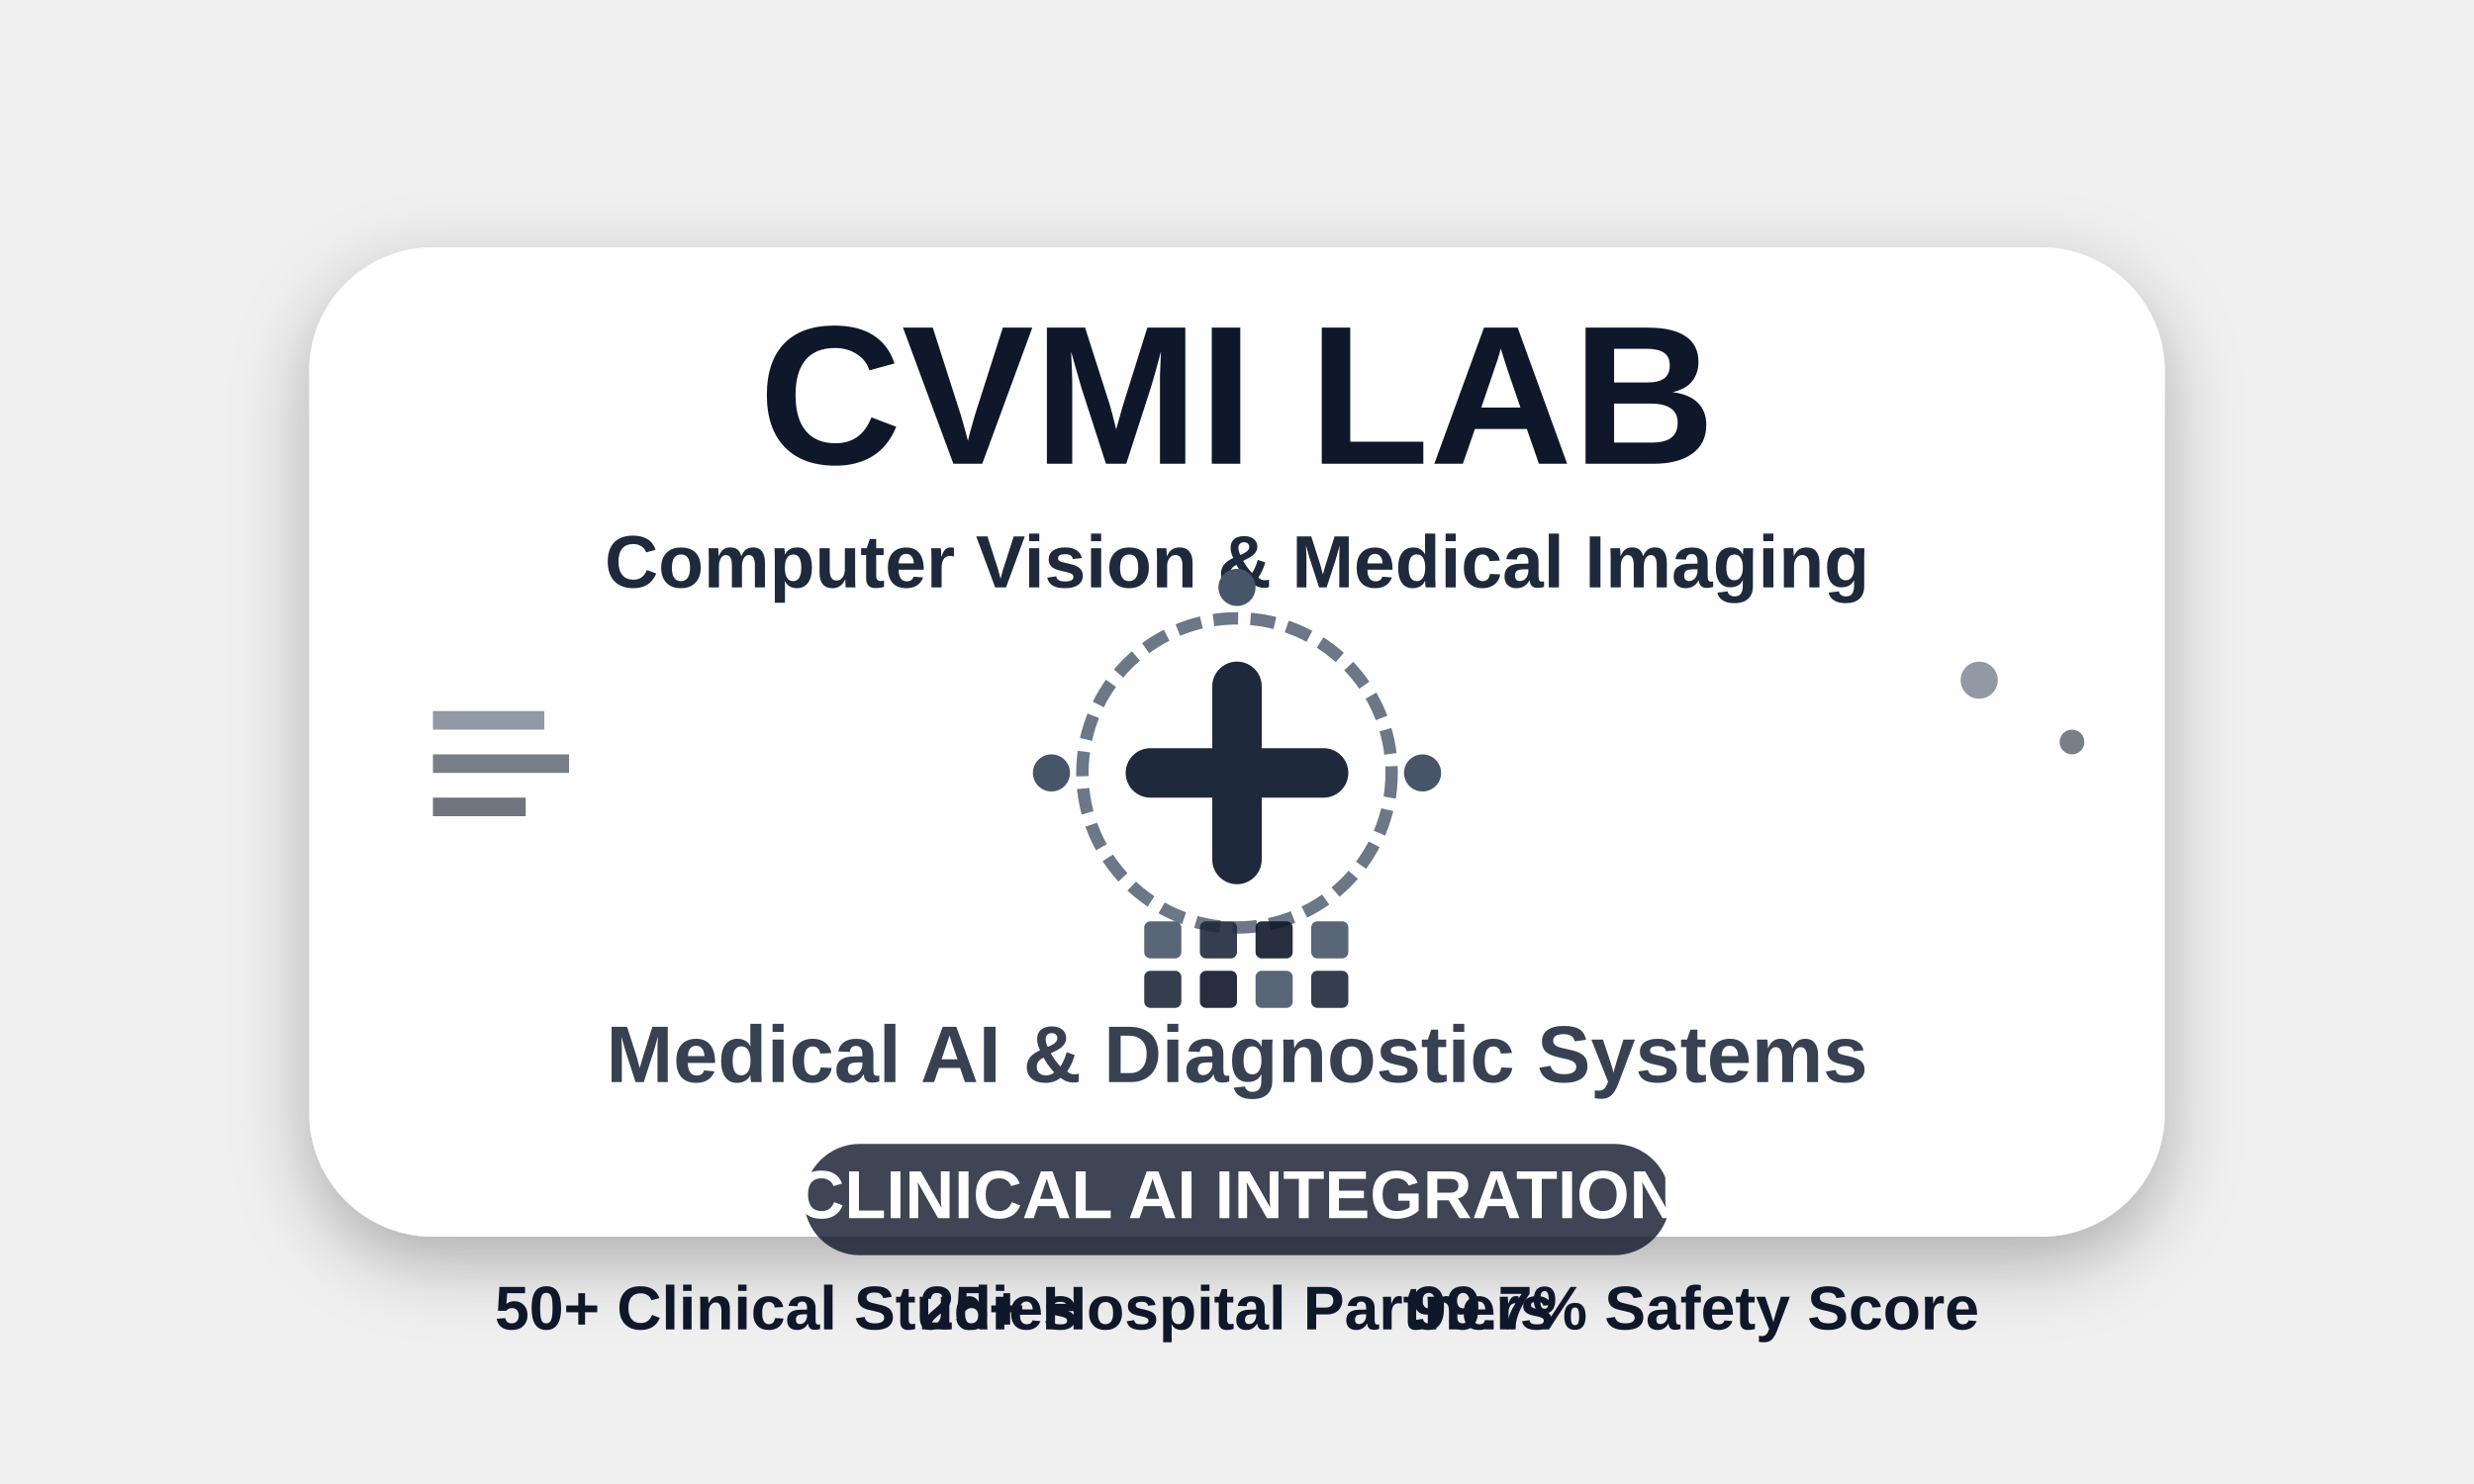
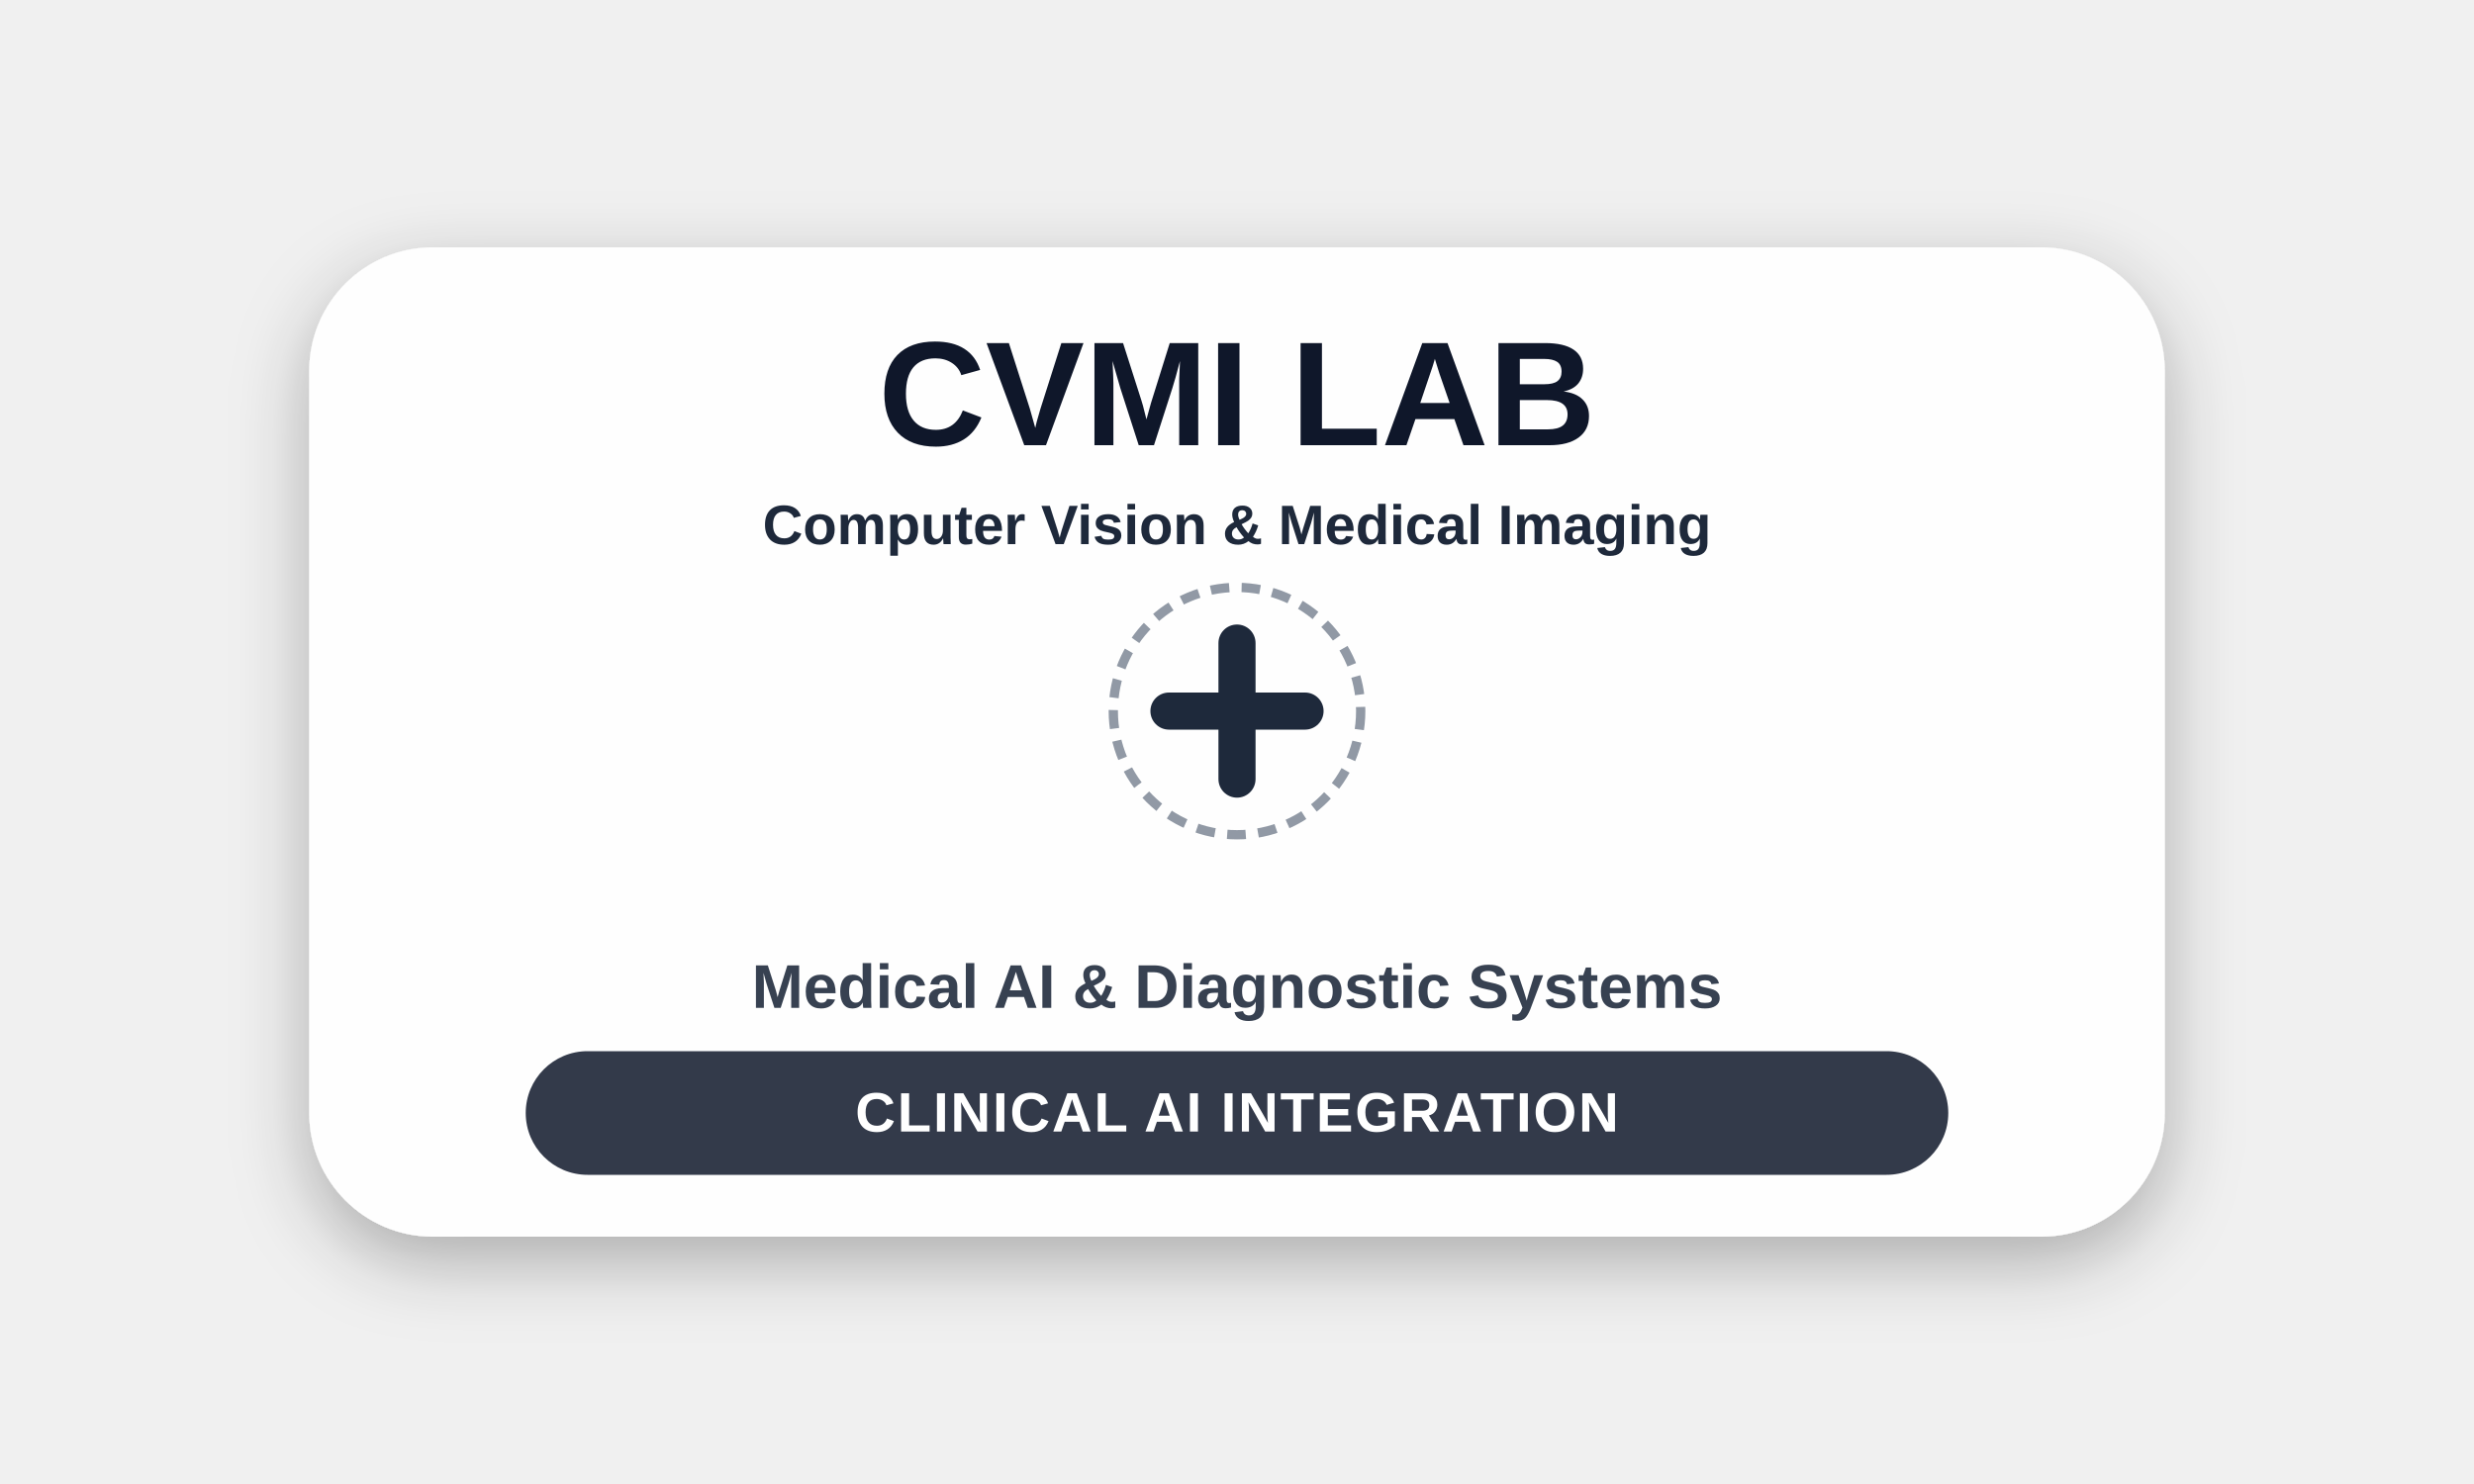
<svg xmlns="http://www.w3.org/2000/svg" viewBox="0 0 400 240" style="background: linear-gradient(135deg, #0f172a 0%, #1e293b 50%, #475569 100%);">
  <defs>
-     <filter id="glow" x="-20%" y="-20%" width="140%" height="140%">
-       <feGaussianBlur stdDeviation="3" result="coloredBlur" />
-       <feMerge>
-         <feMergeNode in="coloredBlur" />
-         <feMergeNode in="SourceGraphic" />
-       </feMerge>
-     </filter>
    <filter id="shadow" x="-20%" y="-20%" width="140%" height="140%">
      <feDropShadow dx="0" dy="4" stdDeviation="6" flood-opacity="0.3" />
    </filter>
  </defs>
  <rect x="50" y="40" width="300" height="160" rx="20" fill="white" opacity="0.95" filter="url(#shadow)" />
-   <text x="200" y="75" text-anchor="middle" font-family="Arial, sans-serif" font-size="32" font-weight="bold" fill="#0f172a">
+   <text x="200" y="72" text-anchor="middle" font-family="Arial, sans-serif" font-size="24" font-weight="bold" fill="#0f172a">
    CVMI LAB
  </text>
-   <text x="200" y="95" text-anchor="middle" font-family="Arial, sans-serif" font-size="12" font-weight="600" fill="#1e293b">
+   <text x="200" y="88" text-anchor="middle" font-family="Arial, sans-serif" font-size="9" font-weight="600" fill="#1e293b">
    Computer Vision &amp; Medical Imaging
  </text>
-   <g transform="translate(200, 125)">
-     <rect x="-18" y="-4" width="36" height="8" fill="#1e293b" rx="4" />
-     <rect x="-4" y="-18" width="8" height="36" fill="#1e293b" rx="4" />
-     <circle r="25" fill="none" stroke="#475569" stroke-width="2" stroke-dasharray="4,2" opacity="0.8">
+   <g transform="translate(200, 115)">
+     <rect x="-14" y="-3" width="28" height="6" fill="#1e293b" rx="3" />
+     <rect x="-3" y="-14" width="6" height="28" fill="#1e293b" rx="3" />
+     <circle r="20" fill="none" stroke="#475569" stroke-width="1.5" stroke-dasharray="3,2" opacity="0.6">
      <animateTransform attributeName="transform" type="rotate" values="0;360" dur="6s" repeatCount="indefinite" />
    </circle>
-     <g transform="translate(0, 30)" opacity="0.9">
-       <rect x="-15" y="-6" width="6" height="6" fill="#475569" rx="1">
-         <animate attributeName="fill-opacity" values="0.5;1;0.5" dur="1.5s" repeatCount="indefinite" />
-       </rect>
-       <rect x="-6" y="-6" width="6" height="6" fill="#1e293b" rx="1">
-         <animate attributeName="fill-opacity" values="0.5;1;0.5" dur="1.8s" repeatCount="indefinite" />
-       </rect>
-       <rect x="3" y="-6" width="6" height="6" fill="#0f172a" rx="1">
-         <animate attributeName="fill-opacity" values="0.5;1;0.5" dur="2.1s" repeatCount="indefinite" />
-       </rect>
-       <rect x="12" y="-6" width="6" height="6" fill="#475569" rx="1">
-         <animate attributeName="fill-opacity" values="0.5;1;0.5" dur="1.7s" repeatCount="indefinite" />
-       </rect>
-       <rect x="-15" y="2" width="6" height="6" fill="#1e293b" rx="1">
-         <animate attributeName="fill-opacity" values="0.5;1;0.5" dur="1.9s" repeatCount="indefinite" />
-       </rect>
-       <rect x="-6" y="2" width="6" height="6" fill="#0f172a" rx="1">
-         <animate attributeName="fill-opacity" values="0.5;1;0.5" dur="2.2s" repeatCount="indefinite" />
-       </rect>
-       <rect x="3" y="2" width="6" height="6" fill="#475569" rx="1">
-         <animate attributeName="fill-opacity" values="0.5;1;0.5" dur="1.6s" repeatCount="indefinite" />
-       </rect>
-       <rect x="12" y="2" width="6" height="6" fill="#1e293b" rx="1">
-         <animate attributeName="fill-opacity" values="0.5;1;0.5" dur="2.0s" repeatCount="indefinite" />
-       </rect>
-     </g>
-     <circle cx="-30" cy="0" r="3" fill="#475569">
-       <animate attributeName="fill-opacity" values="0.6;1;0.6" dur="2.5s" repeatCount="indefinite" />
-     </circle>
-     <circle cx="30" cy="0" r="3" fill="#475569">
-       <animate attributeName="fill-opacity" values="0.6;1;0.6" dur="2.8s" repeatCount="indefinite" />
-     </circle>
-     <circle cx="0" cy="-30" r="3" fill="#475569">
-       <animate attributeName="fill-opacity" values="0.6;1;0.6" dur="2.1s" repeatCount="indefinite" />
-     </circle>
  </g>
-   <text x="200" y="175" text-anchor="middle" font-family="Arial, sans-serif" font-size="13" font-weight="600" fill="#374151">
+   <text x="200" y="163" text-anchor="middle" font-family="Arial, sans-serif" font-size="10" font-weight="600" fill="#374151">
    Medical AI &amp; Diagnostic Systems
  </text>
-   <rect x="130" y="185" width="140" height="18" rx="9" fill="#0f172a" opacity="0.8" />
-   <text x="200" y="197" text-anchor="middle" font-family="Arial, sans-serif" font-size="11" font-weight="bold" fill="white">
+   <rect x="85" y="170" width="230" height="20" rx="10" fill="#0f172a" opacity="0.85" />
+   <text x="200" y="183" text-anchor="middle" font-family="Arial, sans-serif" font-size="9" font-weight="bold" fill="white" letter-spacing="0.3">
    CLINICAL AI INTEGRATION
  </text>
-   <g opacity="0.6">
-     <rect x="70" y="115" width="18" height="3" fill="#475569">
-       <animate attributeName="width" values="18;28;18" dur="2s" repeatCount="indefinite" />
-     </rect>
-     <rect x="70" y="122" width="22" height="3" fill="#1e293b">
-       <animate attributeName="width" values="22;32;22" dur="2.3s" repeatCount="indefinite" />
-     </rect>
-     <rect x="70" y="129" width="15" height="3" fill="#0f172a">
-       <animate attributeName="width" values="15;25;15" dur="1.9s" repeatCount="indefinite" />
-     </rect>
-     <circle cx="320" cy="110" r="3" fill="#475569">
-       <animate attributeName="cy" values="110;100;110" dur="3s" repeatCount="indefinite" />
-     </circle>
-     <circle cx="335" cy="120" r="2" fill="#1e293b">
-       <animate attributeName="cy" values="120;110;120" dur="2.7s" repeatCount="indefinite" />
-     </circle>
-   </g>
-   <text x="80" y="215" font-family="Arial, sans-serif" font-size="10" font-weight="600" fill="#0f172a">
-     50+ Clinical Studies
-   </text>
-   <text x="200" y="215" text-anchor="middle" font-family="Arial, sans-serif" font-size="10" font-weight="600" fill="#0f172a">
-     25+ Hospital Partners
-   </text>
-   <text x="320" y="215" text-anchor="end" font-family="Arial, sans-serif" font-size="10" font-weight="600" fill="#0f172a">
-     99.7% Safety Score
-   </text>
</svg>
